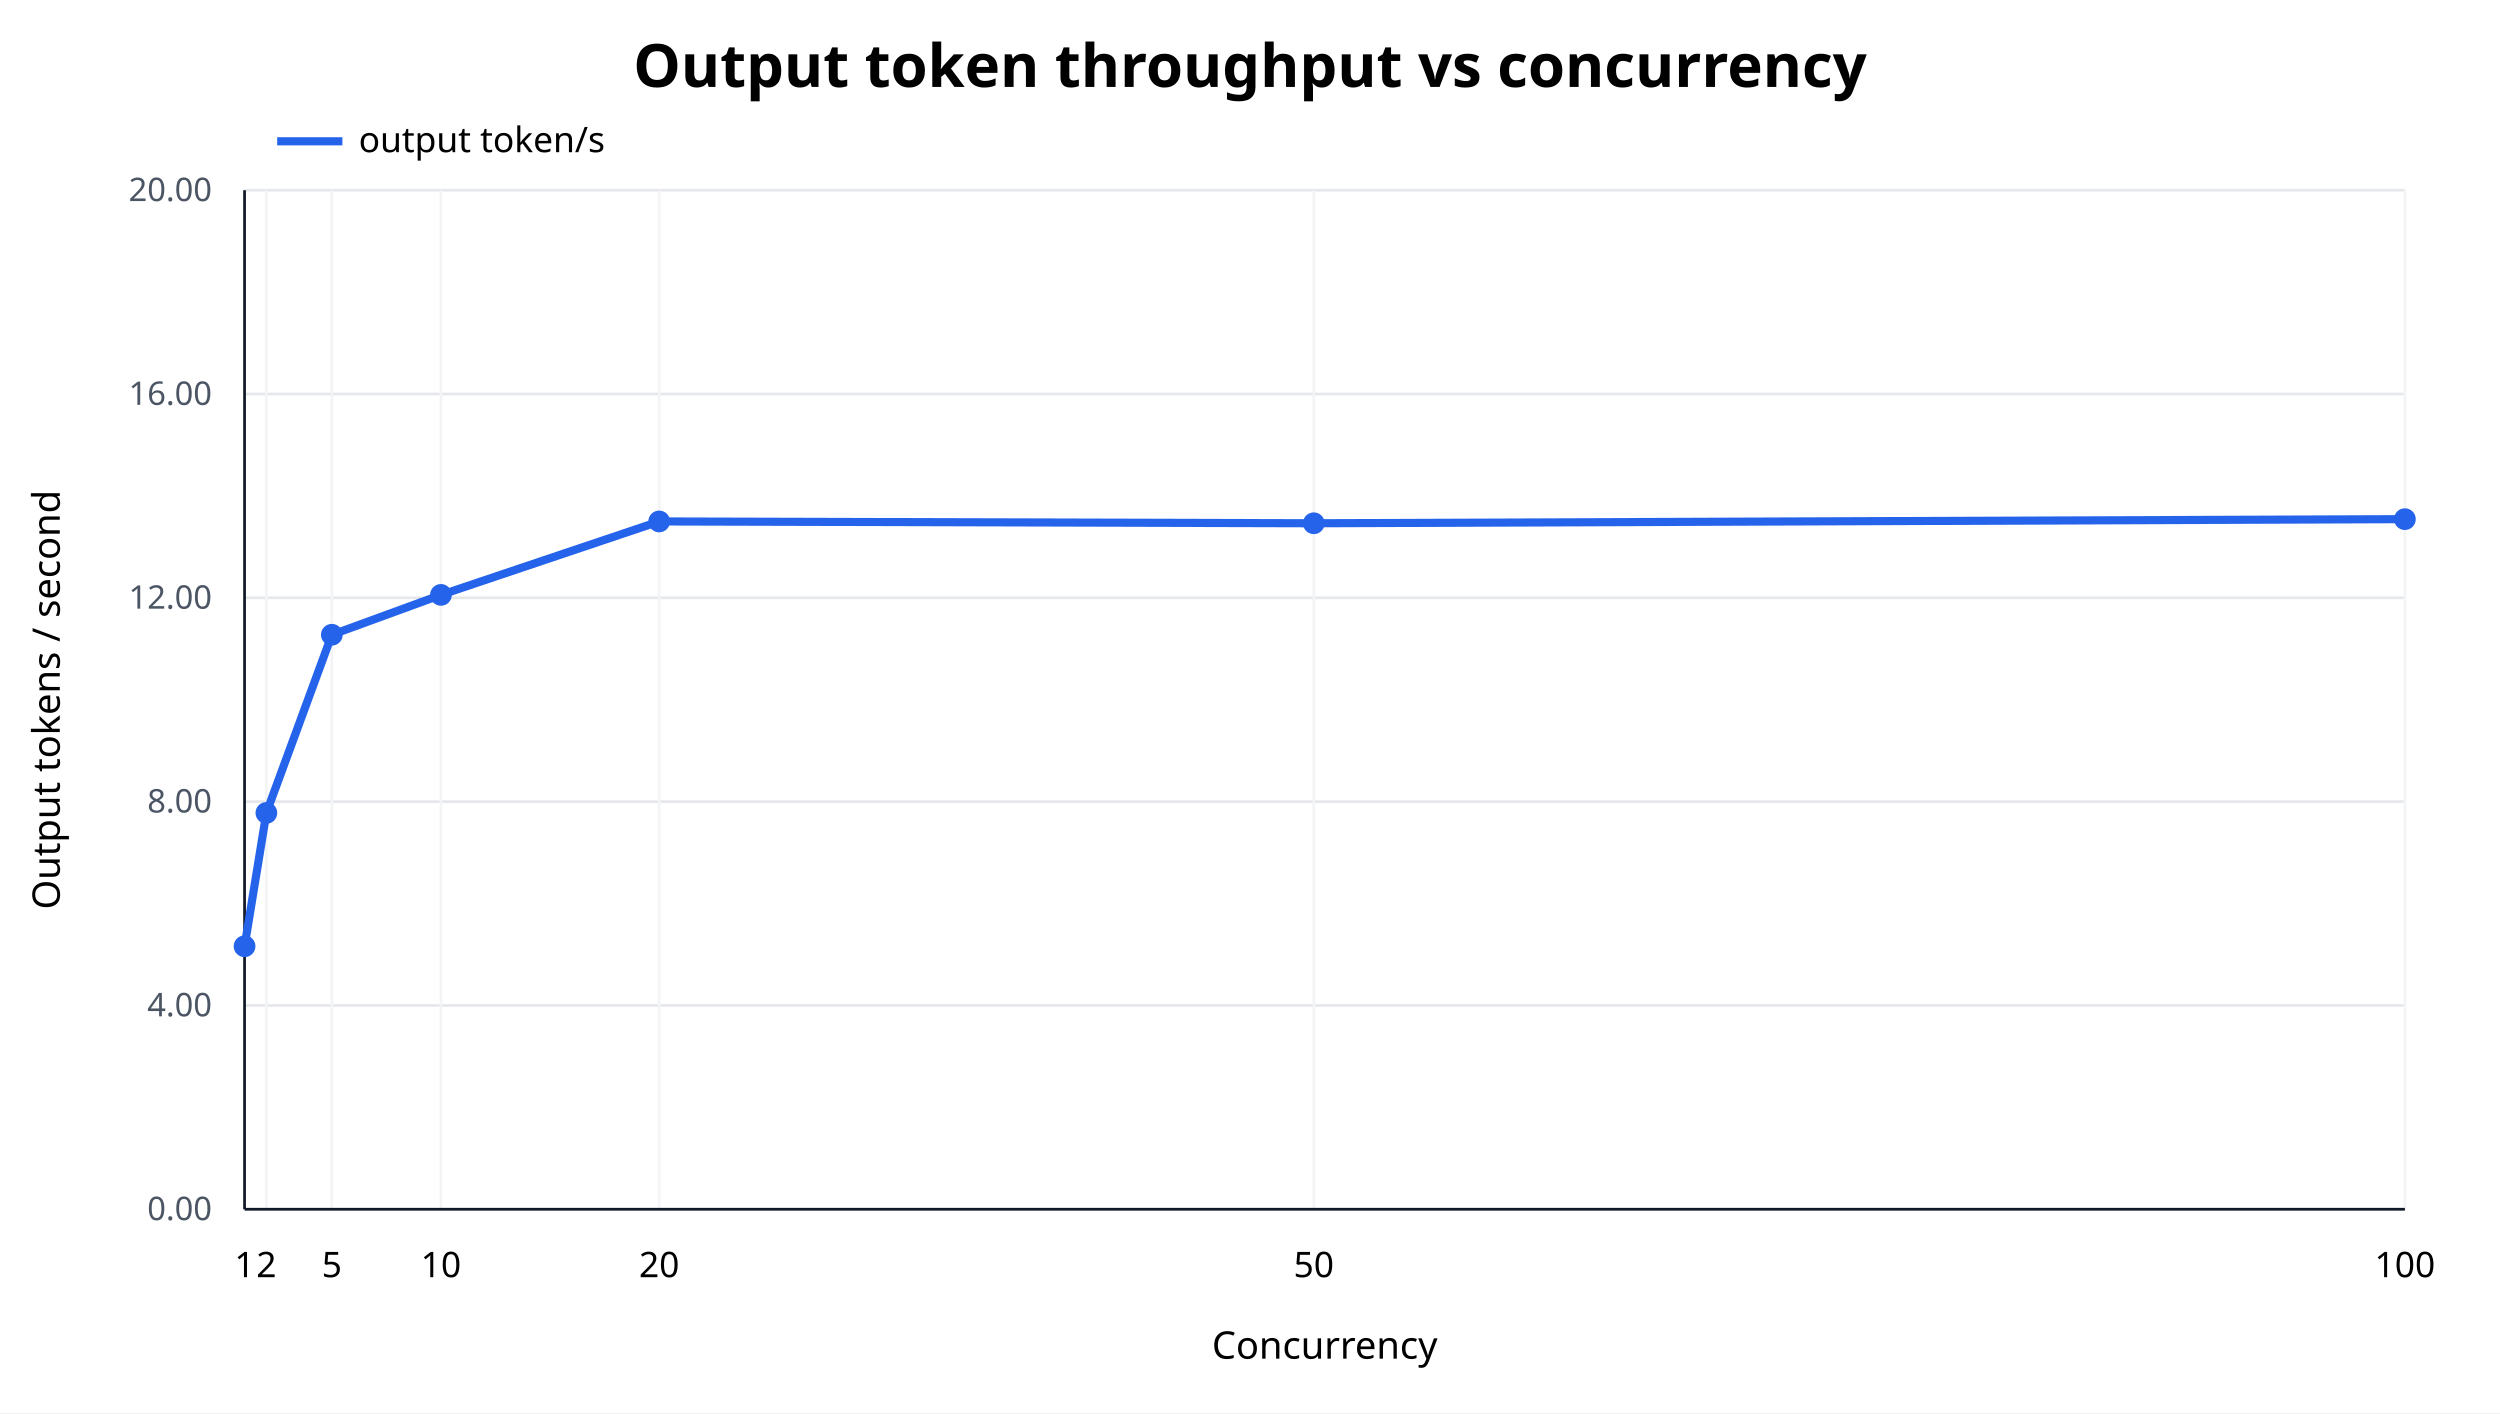
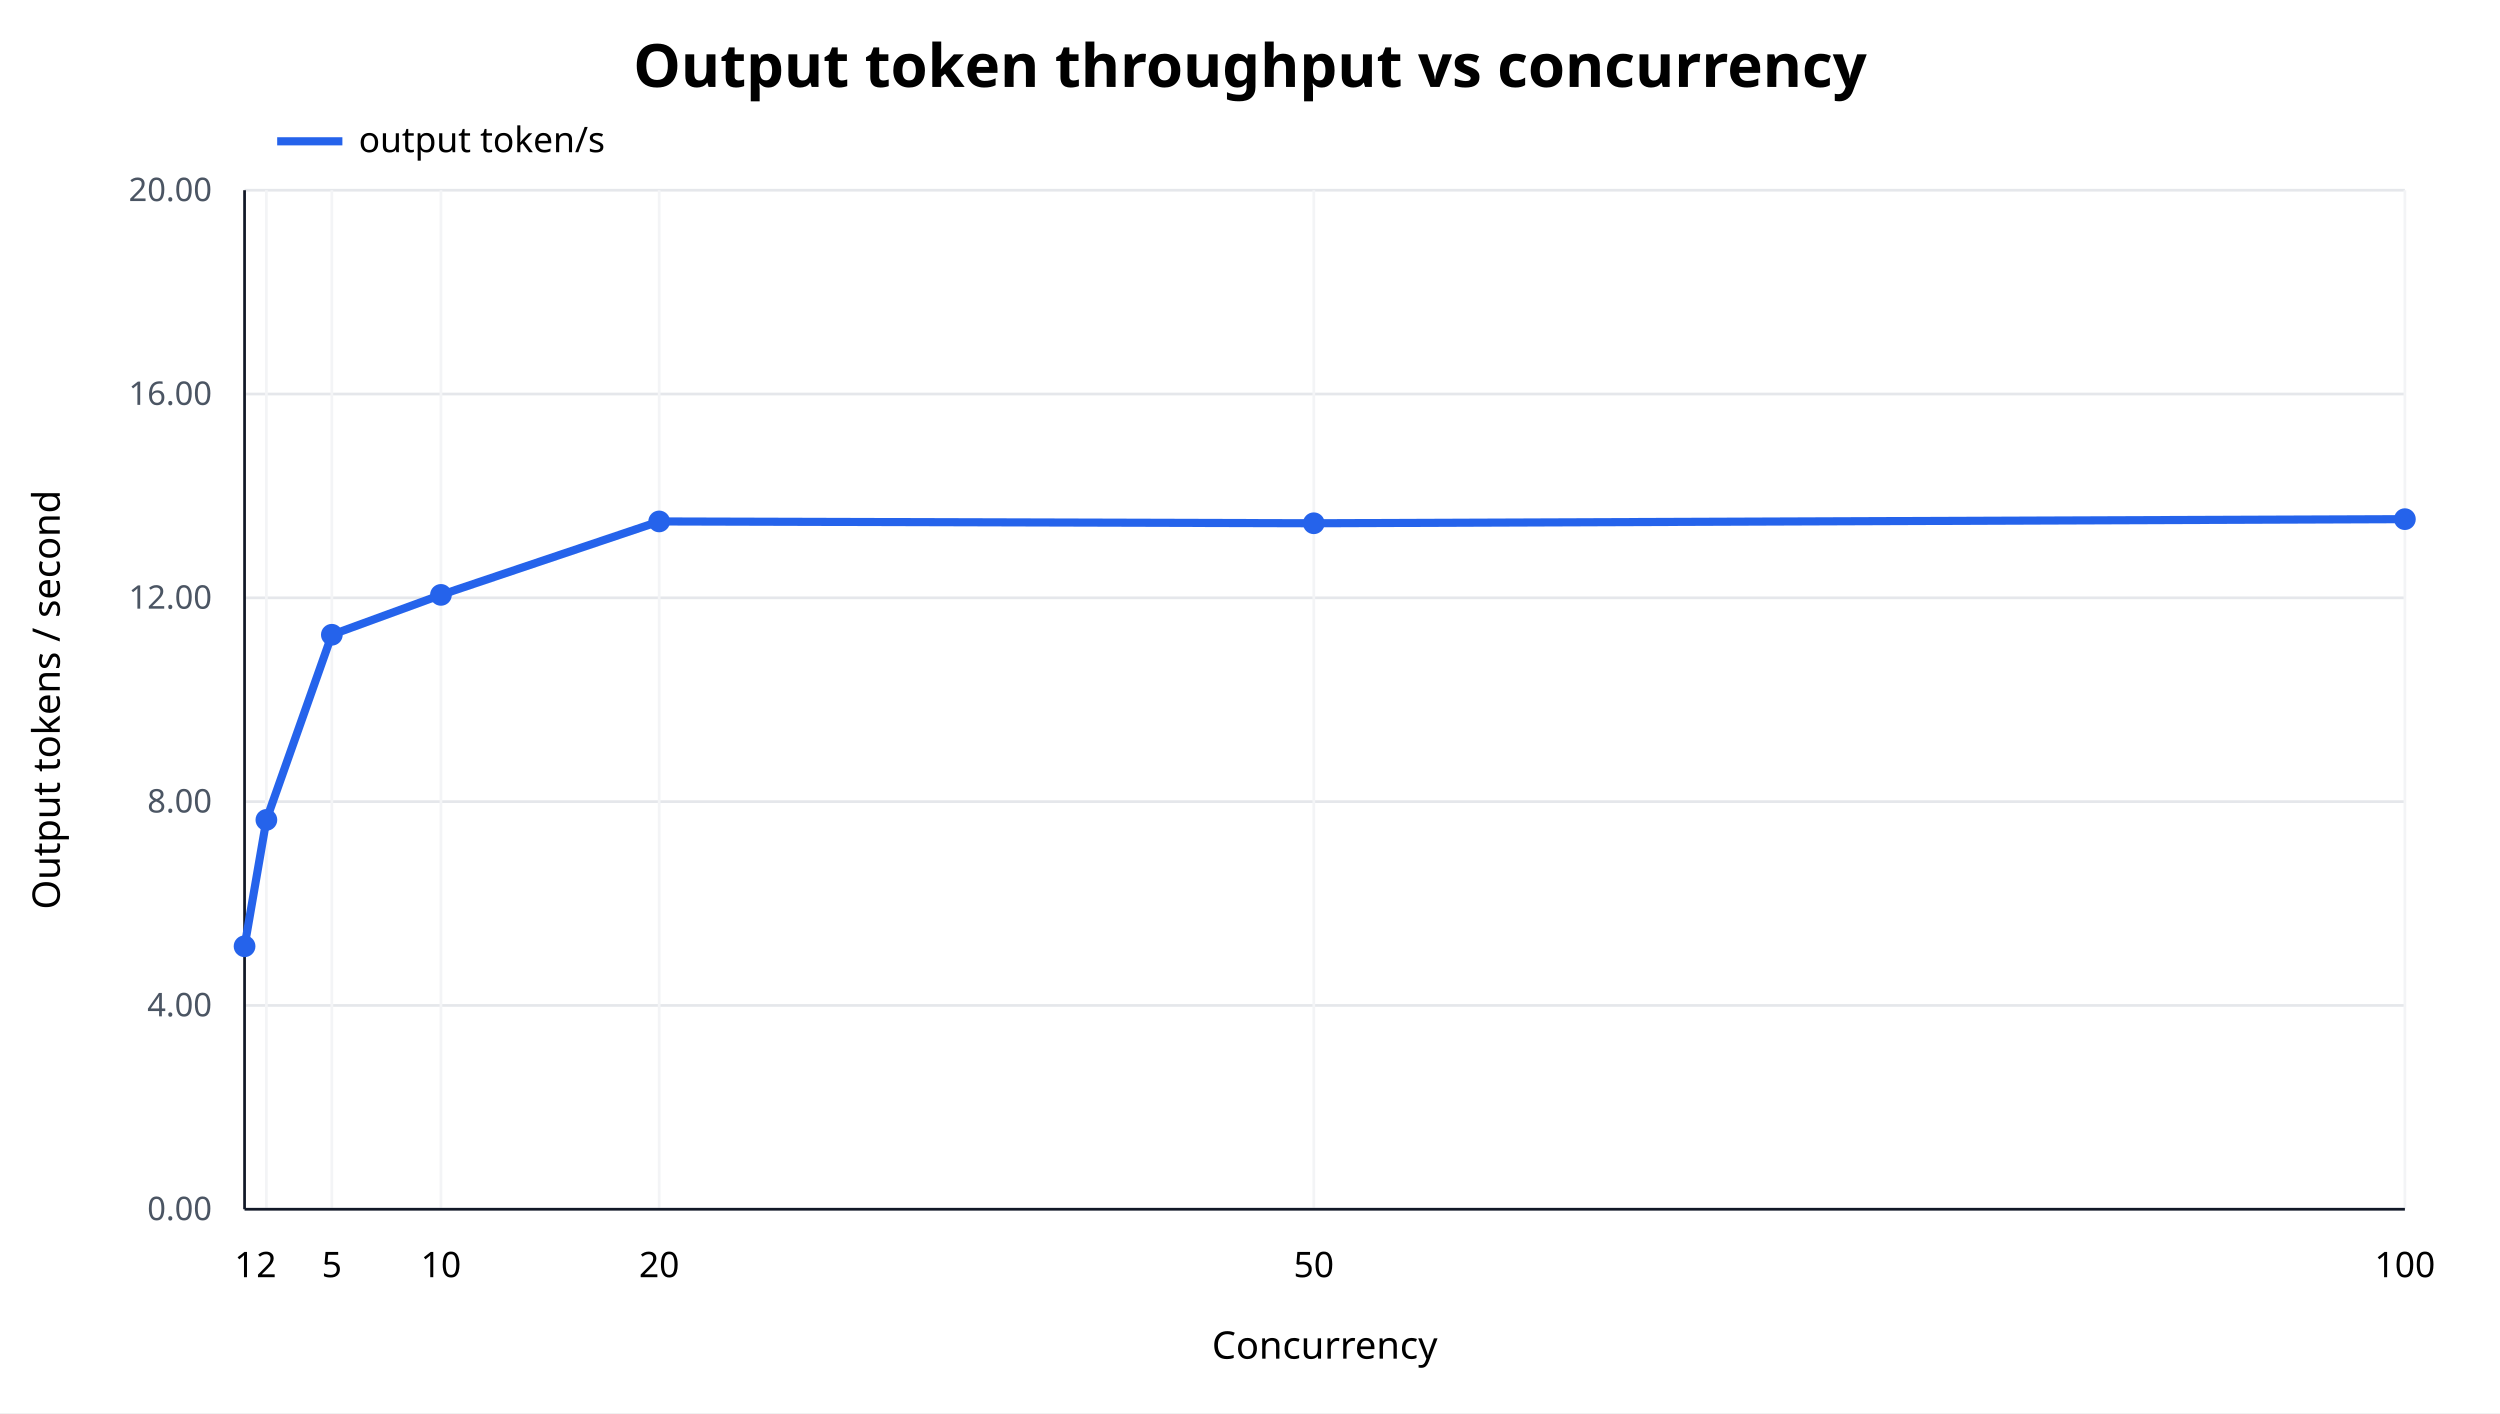
<svg xmlns="http://www.w3.org/2000/svg" width="920" height="520" viewBox="0 0 920 520">
  <rect width="100%" height="100%" fill="white" />
  <text x="460.0" y="32" text-anchor="middle" font-size="22" font-family="sans-serif" font-weight="600">Output token throughput vs concurrency</text>
  <line x1="90" y1="445.00" x2="885" y2="445.00" stroke="#e5e7eb" />
  <text x="78" y="449.00" text-anchor="end" font-size="12" font-family="sans-serif" fill="#4b5563">0.00</text>
  <line x1="90" y1="370.00" x2="885" y2="370.00" stroke="#e5e7eb" />
  <text x="78" y="374.00" text-anchor="end" font-size="12" font-family="sans-serif" fill="#4b5563">4.00</text>
  <line x1="90" y1="295.00" x2="885" y2="295.00" stroke="#e5e7eb" />
  <text x="78" y="299.00" text-anchor="end" font-size="12" font-family="sans-serif" fill="#4b5563">8.00</text>
  <line x1="90" y1="220.00" x2="885" y2="220.00" stroke="#e5e7eb" />
  <text x="78" y="224.00" text-anchor="end" font-size="12" font-family="sans-serif" fill="#4b5563">12.00</text>
  <line x1="90" y1="145.00" x2="885" y2="145.00" stroke="#e5e7eb" />
  <text x="78" y="149.00" text-anchor="end" font-size="12" font-family="sans-serif" fill="#4b5563">16.00</text>
  <line x1="90" y1="70.00" x2="885" y2="70.00" stroke="#e5e7eb" />
  <text x="78" y="74.00" text-anchor="end" font-size="12" font-family="sans-serif" fill="#4b5563">20.00</text>
  <line x1="90.00" y1="70" x2="90.00" y2="445" stroke="#f3f4f6" />
  <text x="90.00" y="470" text-anchor="middle" font-size="13" font-family="sans-serif">1</text>
  <line x1="98.03" y1="70" x2="98.03" y2="445" stroke="#f3f4f6" />
  <text x="98.03" y="470" text-anchor="middle" font-size="13" font-family="sans-serif">2</text>
  <line x1="122.12" y1="70" x2="122.12" y2="445" stroke="#f3f4f6" />
  <text x="122.12" y="470" text-anchor="middle" font-size="13" font-family="sans-serif">5</text>
  <line x1="162.27" y1="70" x2="162.27" y2="445" stroke="#f3f4f6" />
  <text x="162.27" y="470" text-anchor="middle" font-size="13" font-family="sans-serif">10</text>
  <line x1="242.58" y1="70" x2="242.58" y2="445" stroke="#f3f4f6" />
  <text x="242.58" y="470" text-anchor="middle" font-size="13" font-family="sans-serif">20</text>
  <line x1="483.48" y1="70" x2="483.48" y2="445" stroke="#f3f4f6" />
  <text x="483.48" y="470" text-anchor="middle" font-size="13" font-family="sans-serif">50</text>
  <line x1="885.00" y1="70" x2="885.00" y2="445" stroke="#f3f4f6" />
  <text x="885.00" y="470" text-anchor="middle" font-size="13" font-family="sans-serif">100</text>
  <line x1="90" y1="70" x2="90" y2="445" stroke="#111827" />
  <line x1="90" y1="445" x2="885" y2="445" stroke="#111827" />
  <text x="487.5" y="500" text-anchor="middle" font-size="14" font-family="sans-serif">Concurrency</text>
  <text transform="translate(22 257.5) rotate(-90)" text-anchor="middle" font-size="14" font-family="sans-serif">Output tokens / second</text>
-   <polyline points="90.00,348.23 98.03,299.16 122.12,233.59 162.27,218.92 242.58,191.89 483.48,192.56 885.00,191.05" fill="none" stroke="#2563eb" stroke-width="3" />
+   <polyline points="90.00,348.23 98.03,301.73 122.12,233.59 162.27,218.92 242.58,191.89 483.48,192.56 885.00,191.05" fill="none" stroke="#2563eb" stroke-width="3" />
  <circle cx="90.00" cy="348.23" r="4" fill="#2563eb" />
-   <circle cx="98.03" cy="299.16" r="4" fill="#2563eb" />
+   <circle cx="98.03" cy="301.73" r="4" fill="#2563eb" />
  <circle cx="122.12" cy="233.59" r="4" fill="#2563eb" />
  <circle cx="162.27" cy="218.92" r="4" fill="#2563eb" />
  <circle cx="242.58" cy="191.89" r="4" fill="#2563eb" />
  <circle cx="483.48" cy="192.56" r="4" fill="#2563eb" />
  <circle cx="885.00" cy="191.05" r="4" fill="#2563eb" />
  <line x1="102" y1="52" x2="126" y2="52" stroke="#2563eb" stroke-width="3" />
  <text x="132" y="56" font-size="13" font-family="sans-serif">output token/s</text>
</svg>
